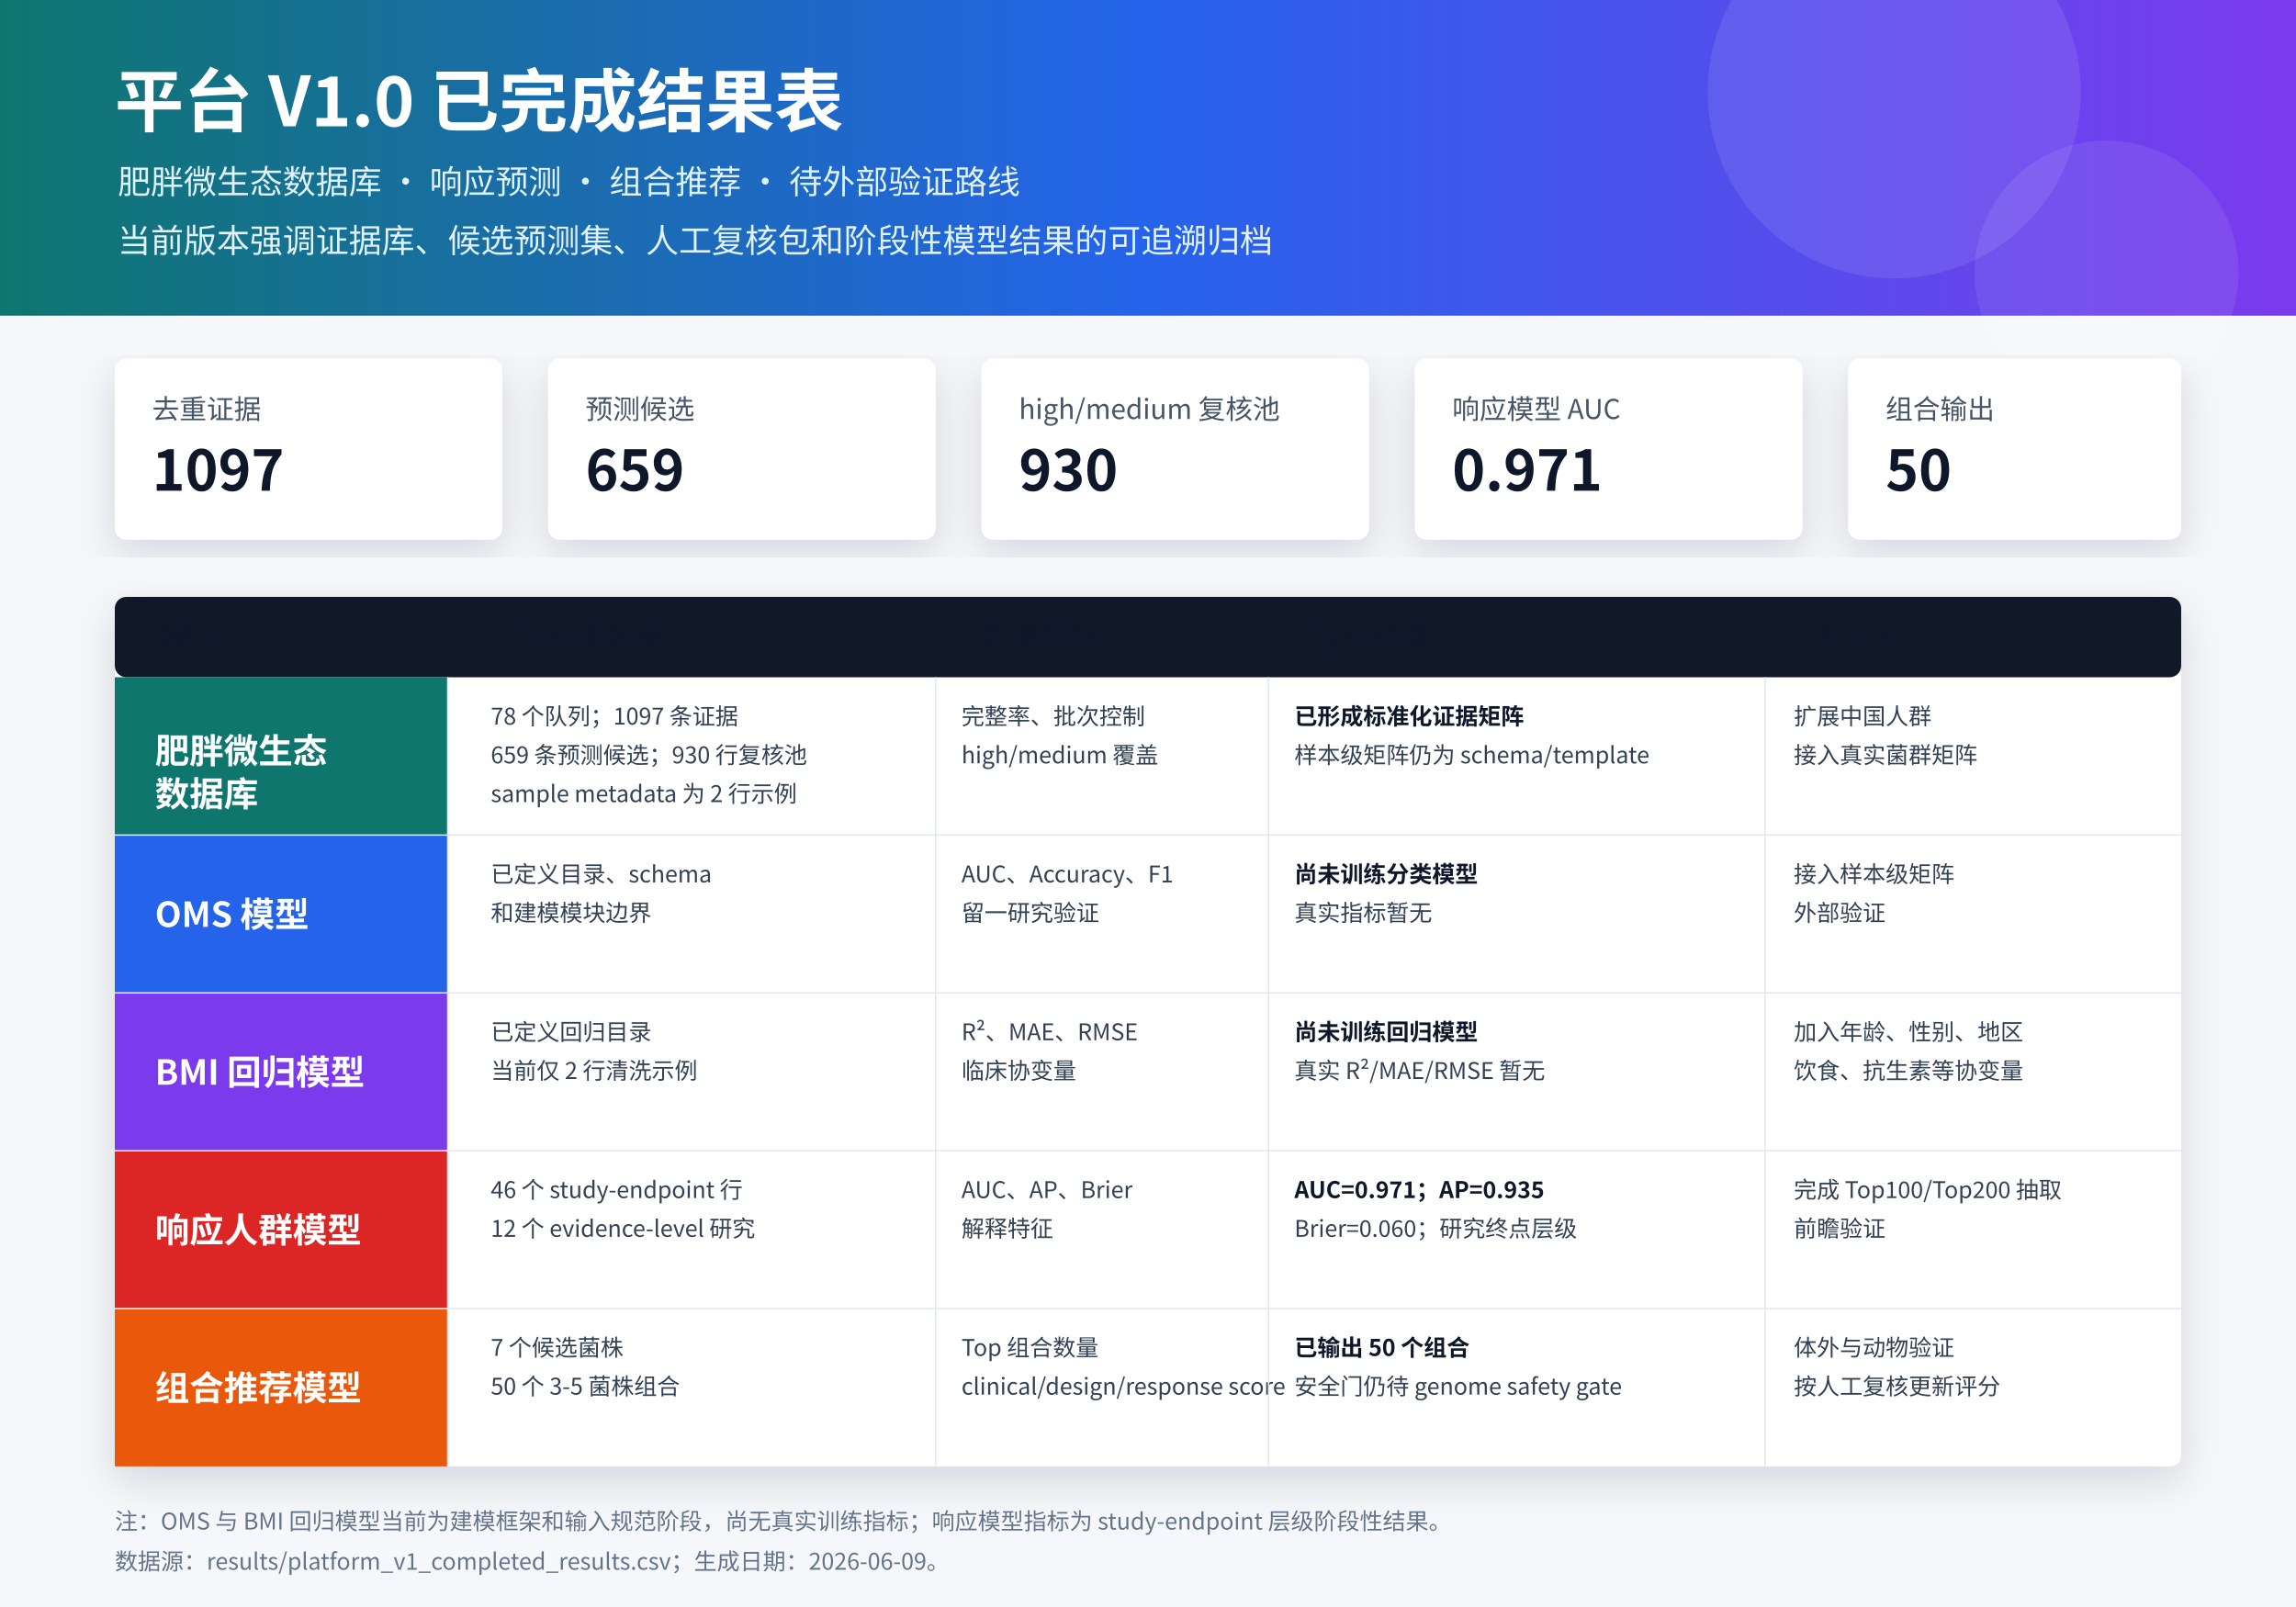
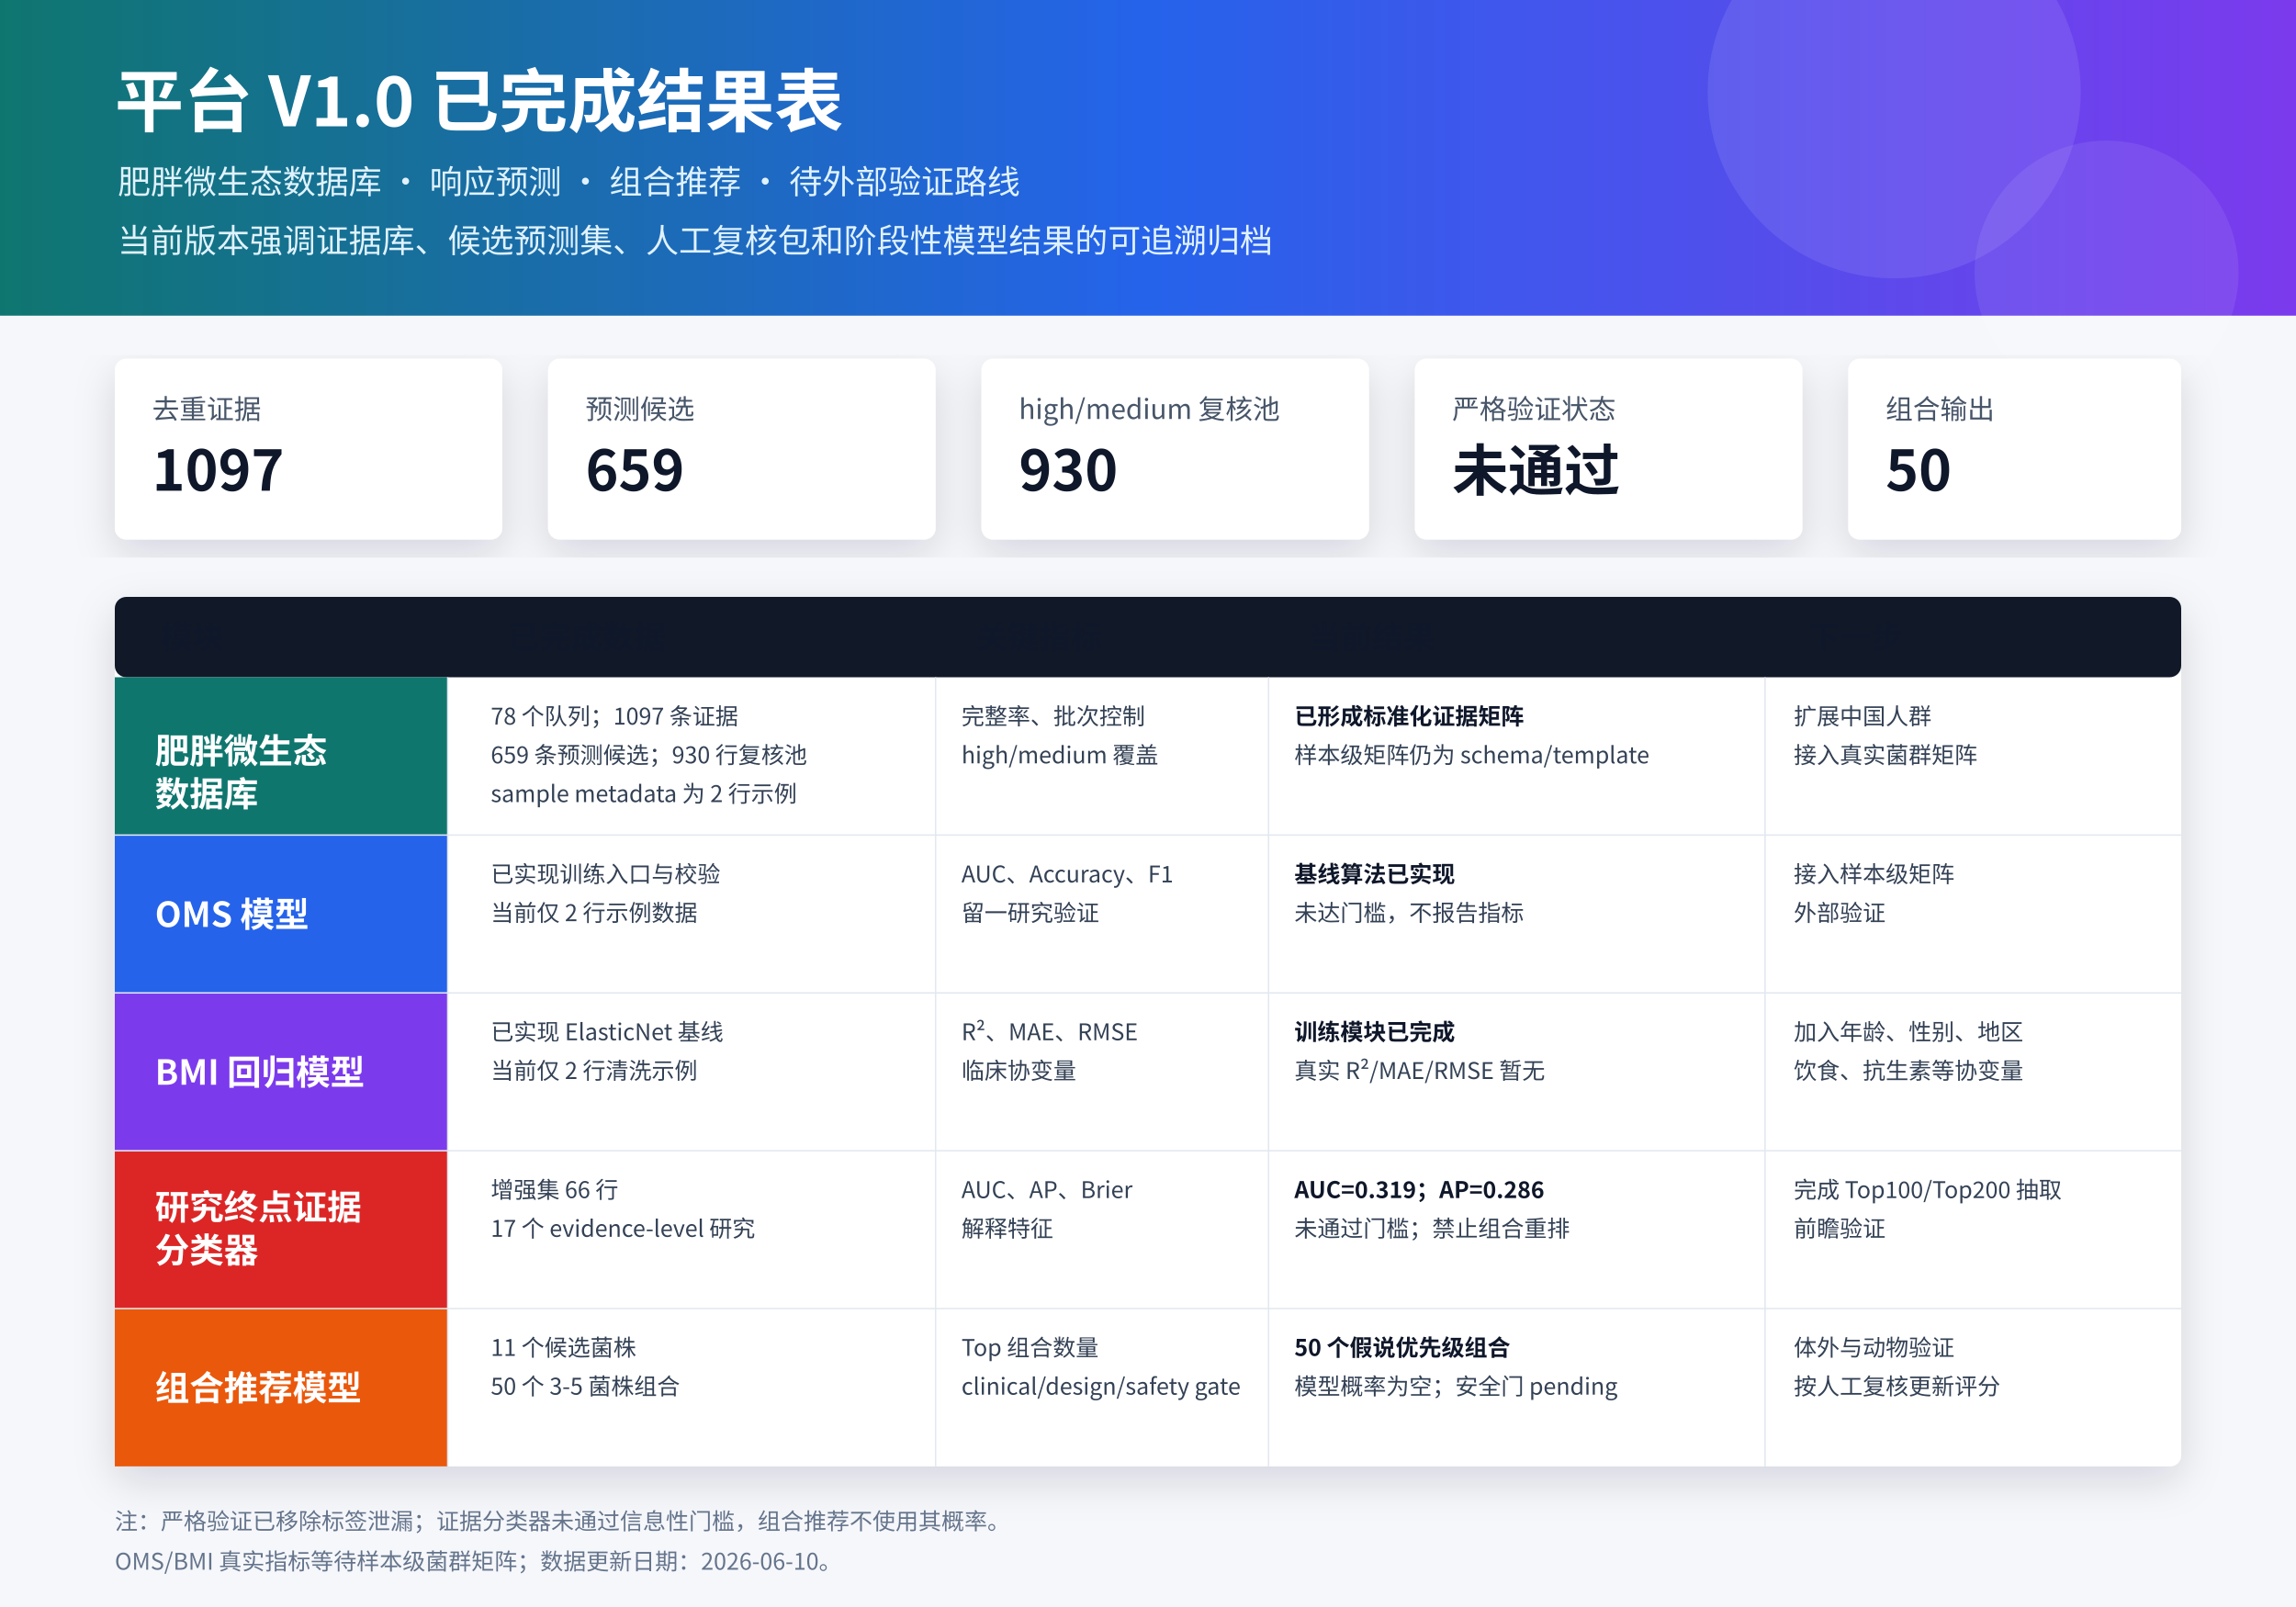
<svg xmlns="http://www.w3.org/2000/svg" width="1600" height="1120" viewBox="0 0 1600 1120" role="img" aria-labelledby="title desc">
  <defs>
    <linearGradient id="topBand" x1="0" x2="1" y1="0" y2="0">
      <stop offset="0" stop-color="#0f766e" />
      <stop offset="0.5" stop-color="#2563eb" />
      <stop offset="1" stop-color="#7c3aed" />
    </linearGradient>
    <filter id="softShadow" x="-10%" y="-10%" width="120%" height="120%">
      <feDropShadow dx="0" dy="10" stdDeviation="14" flood-color="#0f172a" flood-opacity="0.14" />
    </filter>
    <style>
      .bg { fill: #f6f7fb; }
      .title { font: 700 48px "Microsoft YaHei", "Noto Sans CJK SC", Arial, sans-serif; fill: #ffffff; }
      .subtitle { font: 400 23px "Microsoft YaHei", "Noto Sans CJK SC", Arial, sans-serif; fill: #e0f2fe; }
      .kpi-label { font: 500 19px "Microsoft YaHei", "Noto Sans CJK SC", Arial, sans-serif; fill: #475569; }
      .kpi-value { font: 800 39px "Microsoft YaHei", "Noto Sans CJK SC", Arial, sans-serif; fill: #0f172a; }
      .head { font: 700 22px "Microsoft YaHei", "Noto Sans CJK SC", Arial, sans-serif; fill: #0f172a; }
      .module { font: 800 24px "Microsoft YaHei", "Noto Sans CJK SC", Arial, sans-serif; fill: #ffffff; }
      .cell-title { font: 700 18px "Microsoft YaHei", "Noto Sans CJK SC", Arial, sans-serif; fill: #334155; }
      .cell { font: 400 16px "Microsoft YaHei", "Noto Sans CJK SC", Arial, sans-serif; fill: #334155; }
      .cell-strong { font: 700 16px "Microsoft YaHei", "Noto Sans CJK SC", Arial, sans-serif; fill: #0f172a; }
      .foot { font: 400 16px "Microsoft YaHei", "Noto Sans CJK SC", Arial, sans-serif; fill: #64748b; }
    </style>
  </defs>
  <rect class="bg" width="1600" height="1120" />
  <rect x="0" y="0" width="1600" height="220" fill="url(#topBand)" />
  <circle cx="1320" cy="64" r="130" fill="#ffffff" opacity="0.09" />
  <circle cx="1468" cy="190" r="92" fill="#ffffff" opacity="0.08" />
  <text class="title" x="80" y="88">平台 V1.0 已完成结果表</text>
  <text class="subtitle" x="82" y="135">肥胖微生态数据库 · 响应预测 · 组合推荐 · 待外部验证路线</text>
  <text class="subtitle" x="82" y="176">当前版本强调证据库、候选预测集、人工复核包和阶段性模型结果的可追溯归档</text>
  <g filter="url(#softShadow)">
    <rect x="80" y="250" width="270" height="126" rx="8" fill="#ffffff" />
    <rect x="382" y="250" width="270" height="126" rx="8" fill="#ffffff" />
    <rect x="684" y="250" width="270" height="126" rx="8" fill="#ffffff" />
    <rect x="986" y="250" width="270" height="126" rx="8" fill="#ffffff" />
    <rect x="1288" y="250" width="232" height="126" rx="8" fill="#ffffff" />
  </g>
  <text class="kpi-label" x="106" y="292">去重证据</text>
  <text class="kpi-value" x="106" y="342">1097</text>
  <text class="kpi-label" x="408" y="292">预测候选</text>
  <text class="kpi-value" x="408" y="342">659</text>
  <text class="kpi-label" x="710" y="292">high/medium 复核池</text>
  <text class="kpi-value" x="710" y="342">930</text>
-   <text class="kpi-label" x="1012" y="292">响应模型 AUC</text>
-   <text class="kpi-value" x="1012" y="342">0.971</text>
+   <text class="kpi-label" x="1012" y="292">严格验证状态</text>
+   <text class="kpi-value" x="1012" y="342">未通过</text>
  <text class="kpi-label" x="1314" y="292">组合输出</text>
  <text class="kpi-value" x="1314" y="342">50</text>
  <g filter="url(#softShadow)">
    <rect x="80" y="416" width="1440" height="606" rx="8" fill="#ffffff" />
  </g>
  <rect x="80" y="416" width="1440" height="56" rx="8" fill="#111827" />
  <text class="head" x="112" y="452" fill="#ffffff">模块</text>
  <text class="head" x="354" y="452" fill="#ffffff">已完成数据</text>
  <text class="head" x="680" y="452" fill="#ffffff">关键指标</text>
  <text class="head" x="912" y="452" fill="#ffffff">当前结果</text>
  <text class="head" x="1260" y="452" fill="#ffffff">下一步</text>
  <g>
    <rect x="80" y="472" width="232" height="110" fill="#0f766e" />
    <text class="module" x="108" y="532">肥胖微生态</text>
    <text class="module" x="108" y="562">数据库</text>
    <text class="cell" x="342" y="505">78 个队列；1097 条证据</text>
    <text class="cell" x="342" y="532">659 条预测候选；930 行复核池</text>
    <text class="cell" x="342" y="559">sample metadata 为 2 行示例</text>
    <text class="cell" x="670" y="505">完整率、批次控制</text>
    <text class="cell" x="670" y="532">high/medium 覆盖</text>
    <text class="cell-strong" x="902" y="505">已形成标准化证据矩阵</text>
    <text class="cell" x="902" y="532">样本级矩阵仍为 schema/template</text>
    <text class="cell" x="1250" y="505">扩展中国人群</text>
    <text class="cell" x="1250" y="532">接入真实菌群矩阵</text>
  </g>
  <g>
    <rect x="80" y="582" width="232" height="110" fill="#2563eb" />
    <text class="module" x="108" y="646">OMS 模型</text>
-     <text class="cell" x="342" y="615">已定义目录、schema</text>
-     <text class="cell" x="342" y="642">和建模模块边界</text>
+     <text class="cell" x="342" y="615">已实现训练入口与校验</text>
+     <text class="cell" x="342" y="642">当前仅 2 行示例数据</text>
    <text class="cell" x="670" y="615">AUC、Accuracy、F1</text>
    <text class="cell" x="670" y="642">留一研究验证</text>
-     <text class="cell-strong" x="902" y="615">尚未训练分类模型</text>
-     <text class="cell" x="902" y="642">真实指标暂无</text>
+     <text class="cell-strong" x="902" y="615">基线算法已实现</text>
+     <text class="cell" x="902" y="642">未达门槛，不报告指标</text>
    <text class="cell" x="1250" y="615">接入样本级矩阵</text>
    <text class="cell" x="1250" y="642">外部验证</text>
  </g>
  <g>
    <rect x="80" y="692" width="232" height="110" fill="#7c3aed" />
    <text class="module" x="108" y="756">BMI 回归模型</text>
-     <text class="cell" x="342" y="725">已定义回归目录</text>
+     <text class="cell" x="342" y="725">已实现 ElasticNet 基线</text>
    <text class="cell" x="342" y="752">当前仅 2 行清洗示例</text>
    <text class="cell" x="670" y="725">R²、MAE、RMSE</text>
    <text class="cell" x="670" y="752">临床协变量</text>
-     <text class="cell-strong" x="902" y="725">尚未训练回归模型</text>
+     <text class="cell-strong" x="902" y="725">训练模块已完成</text>
    <text class="cell" x="902" y="752">真实 R²/MAE/RMSE 暂无</text>
    <text class="cell" x="1250" y="725">加入年龄、性别、地区</text>
    <text class="cell" x="1250" y="752">饮食、抗生素等协变量</text>
  </g>
  <g>
    <rect x="80" y="802" width="232" height="110" fill="#dc2626" />
-     <text class="module" x="108" y="866">响应人群模型</text>
-     <text class="cell" x="342" y="835">46 个 study-endpoint 行</text>
-     <text class="cell" x="342" y="862">12 个 evidence-level 研究</text>
+     <text class="module" x="108" y="850">研究终点证据</text>
+     <text class="module" x="108" y="880">分类器</text>
+     <text class="cell" x="342" y="835">增强集 66 行</text>
+     <text class="cell" x="342" y="862">17 个 evidence-level 研究</text>
    <text class="cell" x="670" y="835">AUC、AP、Brier</text>
    <text class="cell" x="670" y="862">解释特征</text>
-     <text class="cell-strong" x="902" y="835">AUC=0.971；AP=0.935</text>
-     <text class="cell" x="902" y="862">Brier=0.060；研究终点层级</text>
+     <text class="cell-strong" x="902" y="835">AUC=0.319；AP=0.286</text>
+     <text class="cell" x="902" y="862">未通过门槛；禁止组合重排</text>
    <text class="cell" x="1250" y="835">完成 Top100/Top200 抽取</text>
    <text class="cell" x="1250" y="862">前瞻验证</text>
  </g>
  <g>
    <rect x="80" y="912" width="232" height="110" fill="#ea580c" />
    <text class="module" x="108" y="976">组合推荐模型</text>
-     <text class="cell" x="342" y="945">7 个候选菌株</text>
+     <text class="cell" x="342" y="945">11 个候选菌株</text>
    <text class="cell" x="342" y="972">50 个 3-5 菌株组合</text>
    <text class="cell" x="670" y="945">Top 组合数量</text>
-     <text class="cell" x="670" y="972">clinical/design/response score</text>
-     <text class="cell-strong" x="902" y="945">已输出 50 个组合</text>
-     <text class="cell" x="902" y="972">安全门仍待 genome safety gate</text>
+     <text class="cell" x="670" y="972">clinical/design/safety gate</text>
+     <text class="cell-strong" x="902" y="945">50 个假说优先级组合</text>
+     <text class="cell" x="902" y="972">模型概率为空；安全门 pending</text>
    <text class="cell" x="1250" y="945">体外与动物验证</text>
    <text class="cell" x="1250" y="972">按人工复核更新评分</text>
  </g>
  <line x1="312" y1="472" x2="312" y2="1022" stroke="#e2e8f0" />
  <line x1="652" y1="472" x2="652" y2="1022" stroke="#e2e8f0" />
  <line x1="884" y1="472" x2="884" y2="1022" stroke="#e2e8f0" />
  <line x1="1230" y1="472" x2="1230" y2="1022" stroke="#e2e8f0" />
  <line x1="80" y1="582" x2="1520" y2="582" stroke="#e2e8f0" />
  <line x1="80" y1="692" x2="1520" y2="692" stroke="#e2e8f0" />
  <line x1="80" y1="802" x2="1520" y2="802" stroke="#e2e8f0" />
  <line x1="80" y1="912" x2="1520" y2="912" stroke="#e2e8f0" />
-   <text class="foot" x="80" y="1066">注：OMS 与 BMI 回归模型当前为建模框架和输入规范阶段，尚无真实训练指标；响应模型指标为 study-endpoint 层级阶段性结果。</text>
-   <text class="foot" x="80" y="1094">数据源：results/platform_v1_completed_results.csv；生成日期：2026-06-09。</text>
+   <text class="foot" x="80" y="1066">注：严格验证已移除标签泄漏；证据分类器未通过信息性门槛，组合推荐不使用其概率。</text>
+   <text class="foot" x="80" y="1094">OMS/BMI 真实指标等待样本级菌群矩阵；数据更新日期：2026-06-10。</text>
</svg>
